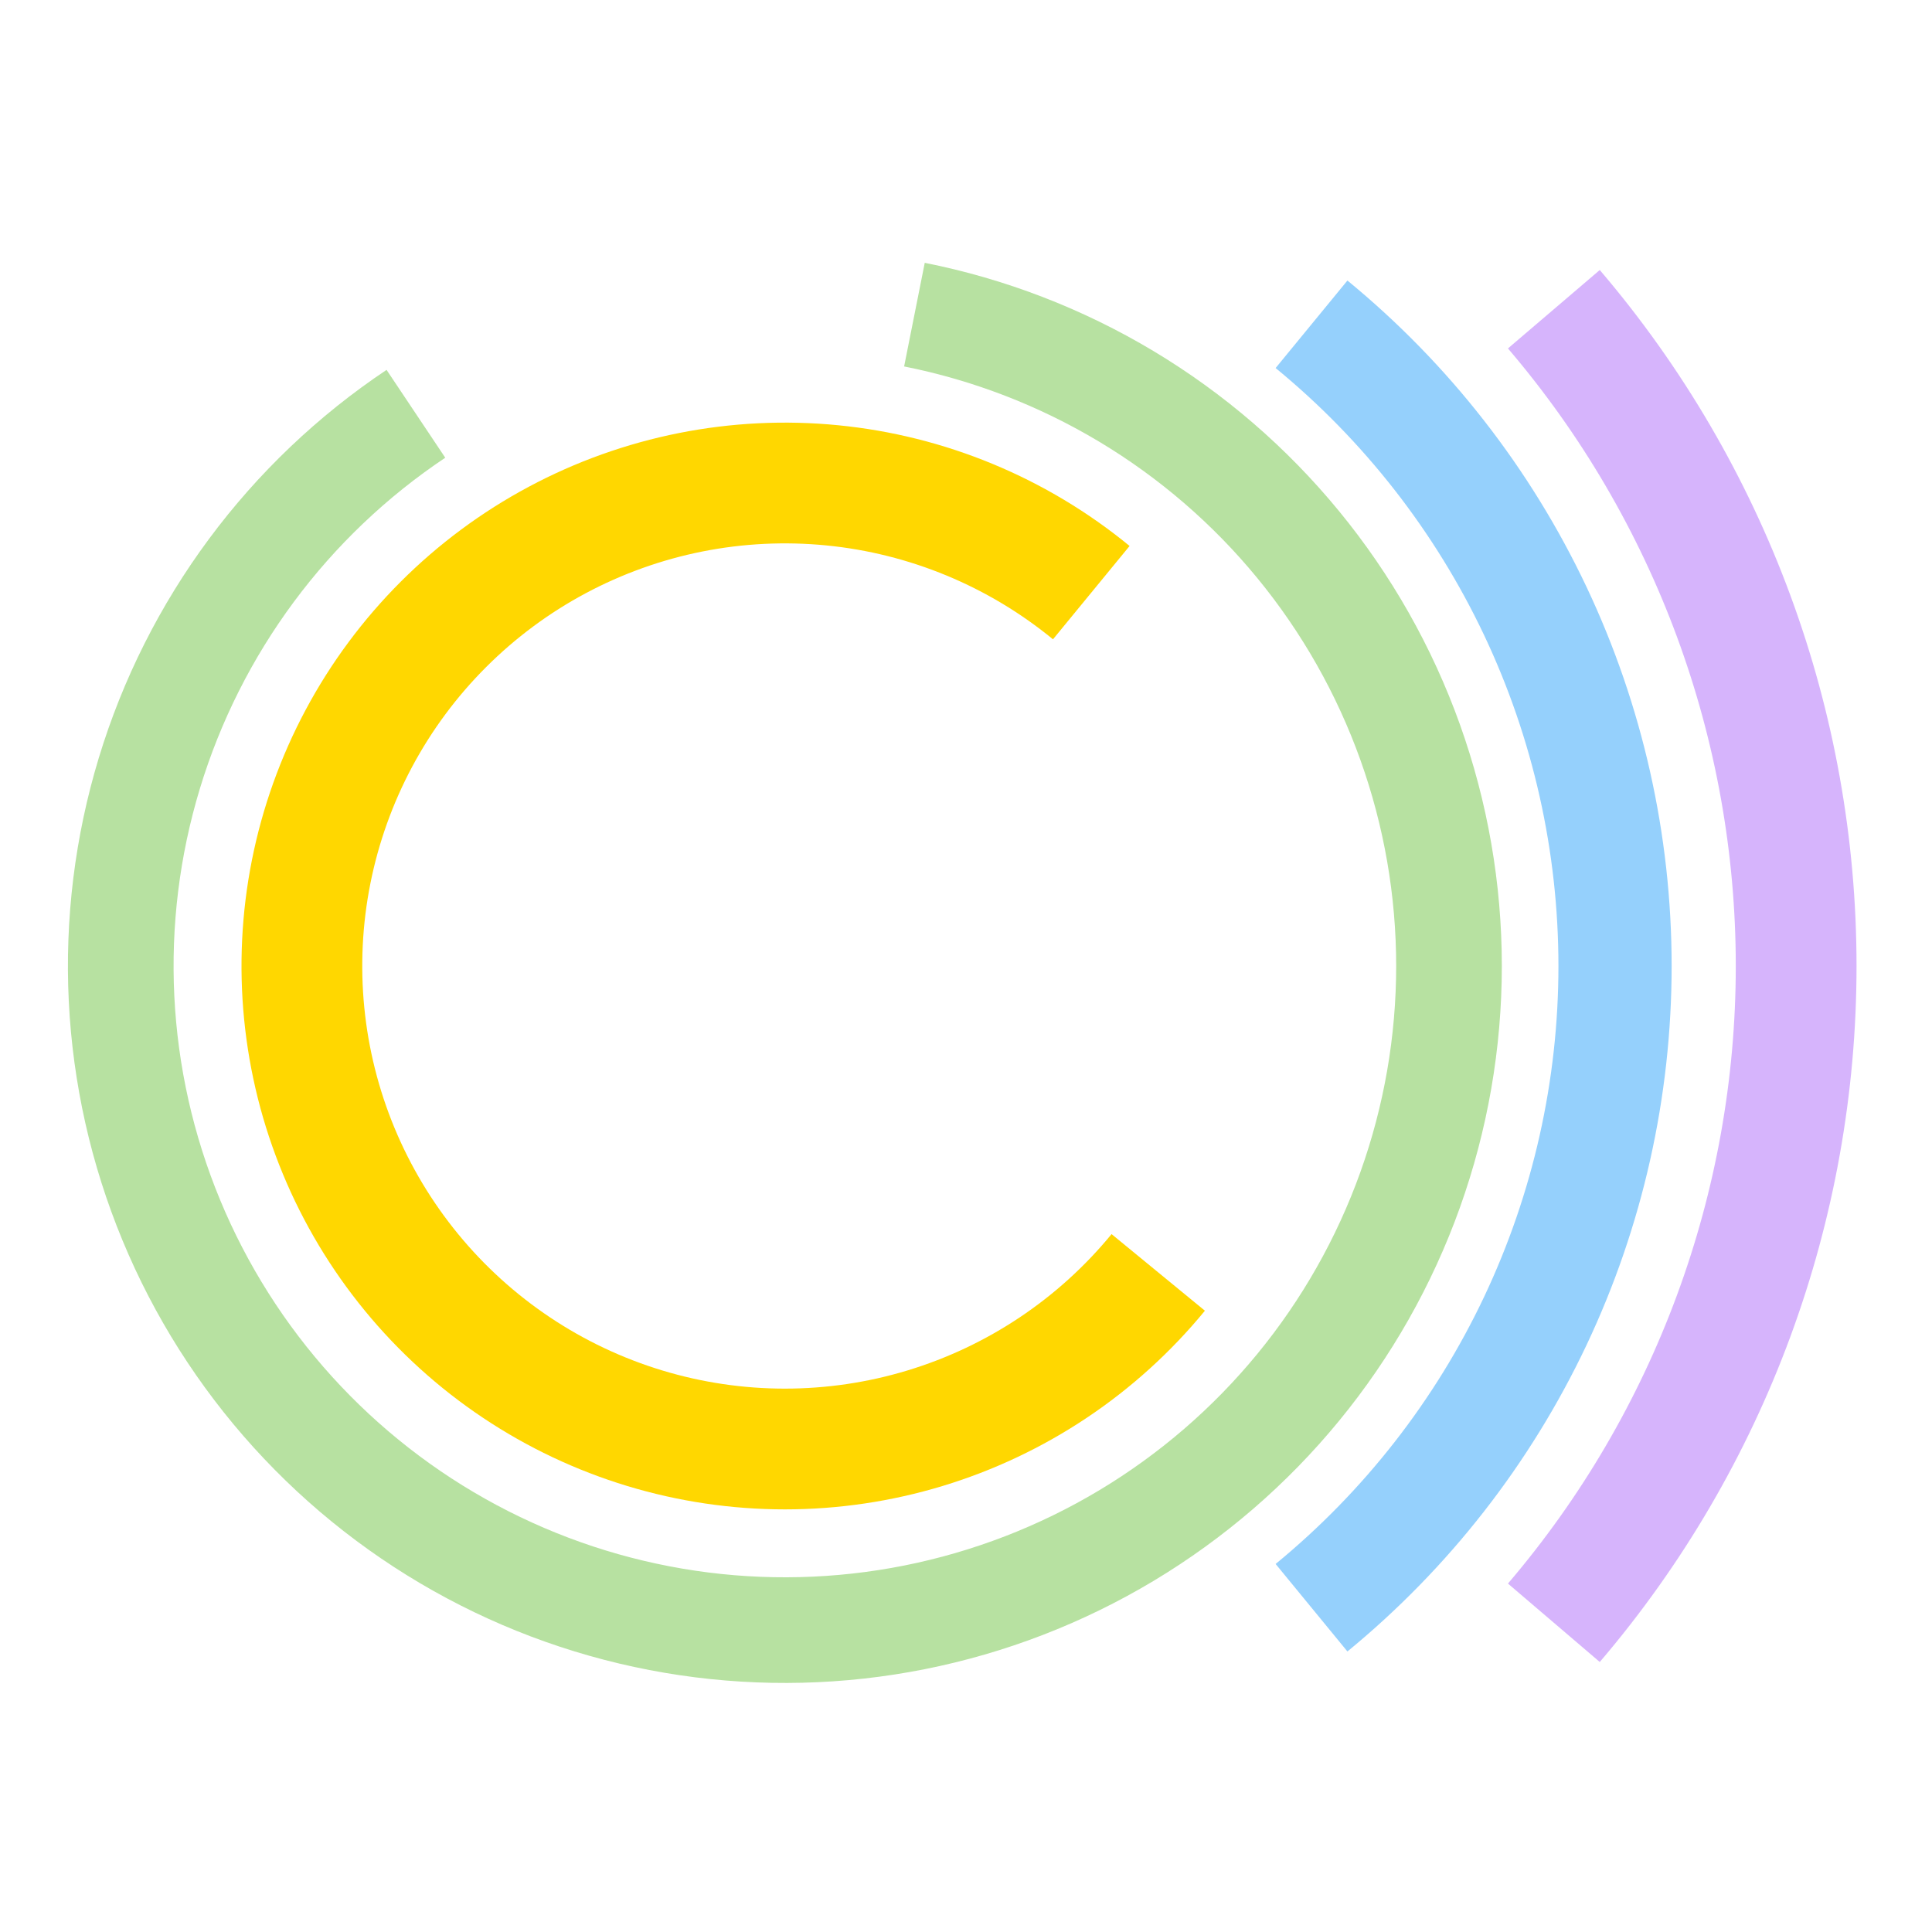
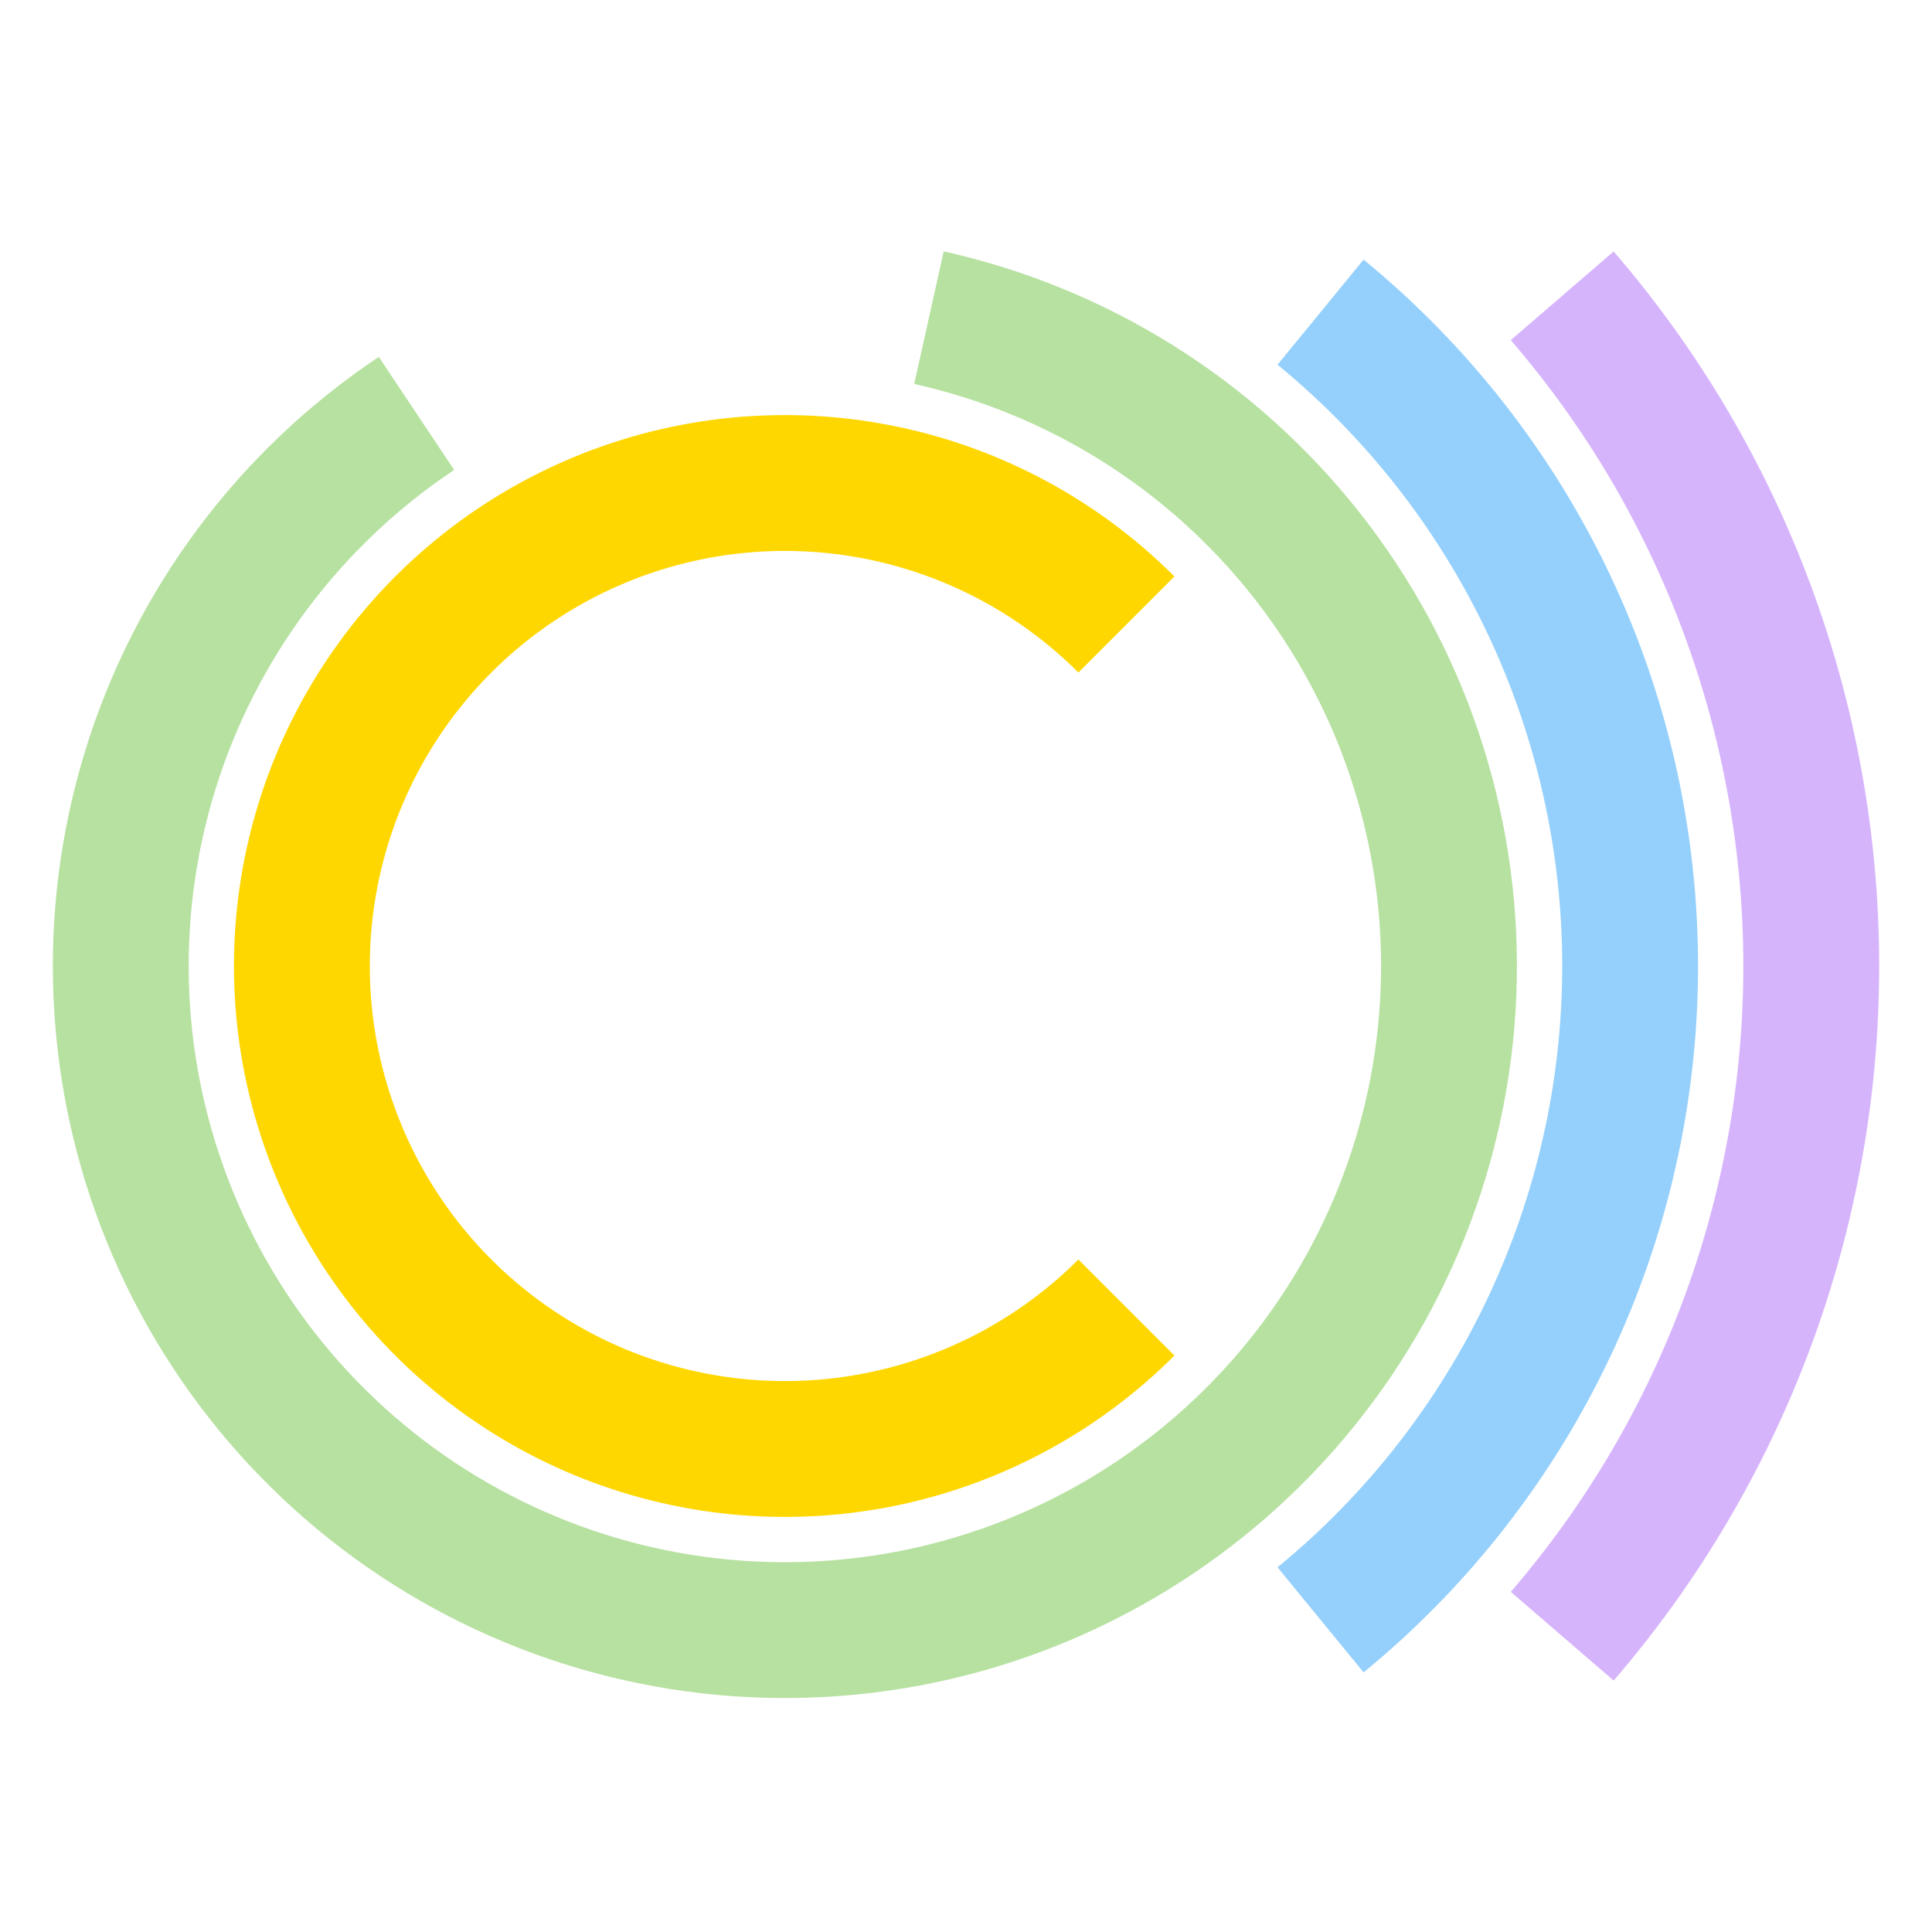
- <svg xmlns="http://www.w3.org/2000/svg" width="184.32pt" height="184.32pt" viewBox="0 0 184.32 184.32" version="1.1">
+ <svg xmlns="http://www.w3.org/2000/svg" width="172.8pt" height="172.8pt" viewBox="0 0 172.8 172.8" version="1.1">
  <defs>
    <style type="text/css">*{stroke-linejoin: round; stroke-linecap: butt}</style>
  </defs>
  <g id="figure_1">
    <g id="patch_1">
-       <path d="M 0 184.32  L 184.32 184.32  L 184.32 0  L 0 0  L 0 184.32  z " style="fill: none" />
+       <path d="M 0 172.8  L 172.8 172.8  L 172.8 0  L 0 0  L 0 172.8  z " style="fill: none" />
    </g>
    <g id="axes_1">
      <g id="patch_2">
-         <path d="M 39.679 39.478  C 33.63 43.52 28.322 48.573 23.989 54.416  C 19.655 60.26 16.36 66.806 14.248 73.768  C 12.136 80.729 11.239 88.003 11.596 95.269  C 11.953 102.535 13.559 109.686 16.343 116.407  C 19.127 123.128 23.048 129.32 27.933 134.71  C 32.819 140.1 38.596 144.609 45.012 148.039  C 51.428 151.468 58.387 153.767 65.583 154.834  C 72.779 155.902 80.106 155.722 87.241 154.303  C 94.376 152.883 101.214 150.246 107.454 146.506  C 113.693 142.766 119.243 137.979 123.858 132.355  C 128.473 126.732 132.085 120.355 134.536 113.505  C 136.987 106.656 138.24 99.435 138.24 92.16  C 138.24 84.885 136.987 77.664 134.536 70.815  C 132.085 63.965 128.473 57.588 123.858 51.965  C 119.243 46.341 113.693 41.554 107.454 37.814  C 101.214 34.074 94.376 31.437 87.241 30.017  " clip-path="url(#p2f413d221c)" style="fill: none; stroke: #b7e1a1; stroke-width: 10.08; stroke-linejoin: miter" />
+         <path d="M 37.251 36.976  C 31.598 40.745 26.634 45.455 22.574 50.902  C 18.514 56.349 15.418 62.453 13.422 68.947  C 11.426 75.44 10.558 82.229 10.858 89.016  C 11.157 95.803 12.618 102.489 15.178 108.782  C 17.738 115.075 21.358 120.882 25.882 125.951  C 30.405 131.02 35.765 135.275 41.727 138.531  C 47.69 141.788 54.167 143.997 60.876 145.064  C 67.586 146.13 74.429 146.037 81.107 144.79  C 87.785 143.543 94.2 141.159 100.072 137.742  C 105.944 134.326 111.187 129.927 115.572 124.738  C 119.956 119.548 123.419 113.645 125.807 107.285  C 128.196 100.925 129.476 94.203 129.591 87.41  C 129.707 80.617 128.656 73.855 126.485 67.417  C 124.314 60.98 121.055 54.962 116.849 49.627  C 112.643 44.292 107.553 39.717 101.8 36.103  C 96.048 32.489 89.718 29.888 83.086 28.414  " clip-path="url(#p6f4bfa26d4)" style="fill: none; stroke: #b7e1a1; stroke-width: 12.15; stroke-linejoin: miter" />
      </g>
      <g id="patch_3">
-         <path d="M 104.113 56.54  C 100.61 53.665 96.701 51.322 92.514 49.588  C 88.327 47.853 83.907 46.746 79.397 46.302  C 74.886 45.858 70.335 46.081 65.89 46.965  C 61.445 47.85 57.155 49.385 53.158 51.521  C 49.161 53.657 45.501 56.372 42.297 59.577  C 39.092 62.781 36.377 66.441 34.241 70.438  C 32.105 74.435 30.57 78.725 29.685 83.17  C 28.801 87.615 28.578 92.166 29.022 96.677  C 29.466 101.187 30.573 105.607 32.308 109.794  C 34.042 113.981 36.385 117.89 39.26 121.393  C 42.135 124.896 45.511 127.956 49.279 130.474  C 53.048 132.992 57.167 134.94 61.504 136.256  C 65.841 137.571 70.348 138.24 74.88 138.24  C 79.412 138.24 83.919 137.571 88.256 136.256  C 92.593 134.94 96.712 132.992 100.481 130.474  C 104.249 127.956 107.625 124.896 110.5 121.393  " clip-path="url(#p2f413d221c)" style="fill: none; stroke: #ffd700; stroke-width: 11.52; stroke-linejoin: miter" />
+         <path d="M 100.747 55.853  C 94.706 49.812 87.007 45.697 78.628 44.03  C 70.249 42.363 61.561 43.219 53.668 46.488  C 45.775 49.758 39.027 55.296 34.281 62.399  C 29.534 69.503 27 77.857 27 86.4  C 27 94.943 29.534 103.297 34.281 110.401  C 39.027 117.504 45.775 123.042 53.668 126.312  C 61.561 129.581 70.249 130.437 78.628 128.77  C 87.007 127.103 94.706 122.988 100.747 116.947  " clip-path="url(#p6f4bfa26d4)" style="fill: none; stroke: #ffd700; stroke-width: 12.15; stroke-linejoin: miter" />
      </g>
      <g id="patch_4">
-         <path d="M 125.124 153.382  C 134.176 145.953 141.469 136.608 146.476 126.022  C 151.483 115.436 154.08 103.87 154.08 92.16  C 154.08 80.45 151.483 68.884 146.476 58.298  C 141.469 47.712 134.176 38.367 125.124 30.938  " clip-path="url(#p2f413d221c)" style="fill: none; stroke: #95d0fc; stroke-width: 10.8; stroke-linejoin: miter" />
+         <path d="M 118.111 144.88  C 126.766 137.789 133.74 128.864 138.528 118.752  C 143.316 108.639 145.8 97.589 145.8 86.4  C 145.8 75.211 143.316 64.161 138.528 54.048  C 133.74 43.936 126.766 35.011 118.111 27.92  " clip-path="url(#p6f4bfa26d4)" style="fill: none; stroke: #95d0fc; stroke-width: 12.15; stroke-linejoin: miter" />
      </g>
      <g id="patch_5">
-         <path d="M 148.244 154.819  C 163.159 137.355 171.36 115.126 171.36 92.16  C 171.36 69.194 163.159 46.965 148.244 29.501  " clip-path="url(#p2f413d221c)" style="fill: none; stroke: #d6b4fc; stroke-width: 11.52; stroke-linejoin: miter" />
+         <path d="M 139.726 146.344  C 154.092 129.683 162 108.4 162 86.4  C 162 64.4 154.092 43.117 139.726 26.456  " clip-path="url(#p6f4bfa26d4)" style="fill: none; stroke: #d6b4fc; stroke-width: 12.15; stroke-linejoin: miter" />
      </g>
    </g>
  </g>
  <defs>
-     <clipPath id="p2f413d221c">
-       <rect x="0" y="0" width="184.32" height="184.32" />
+     <clipPath id="p6f4bfa26d4">
+       <rect x="0" y="0" width="172.8" height="172.8" />
    </clipPath>
  </defs>
</svg>
